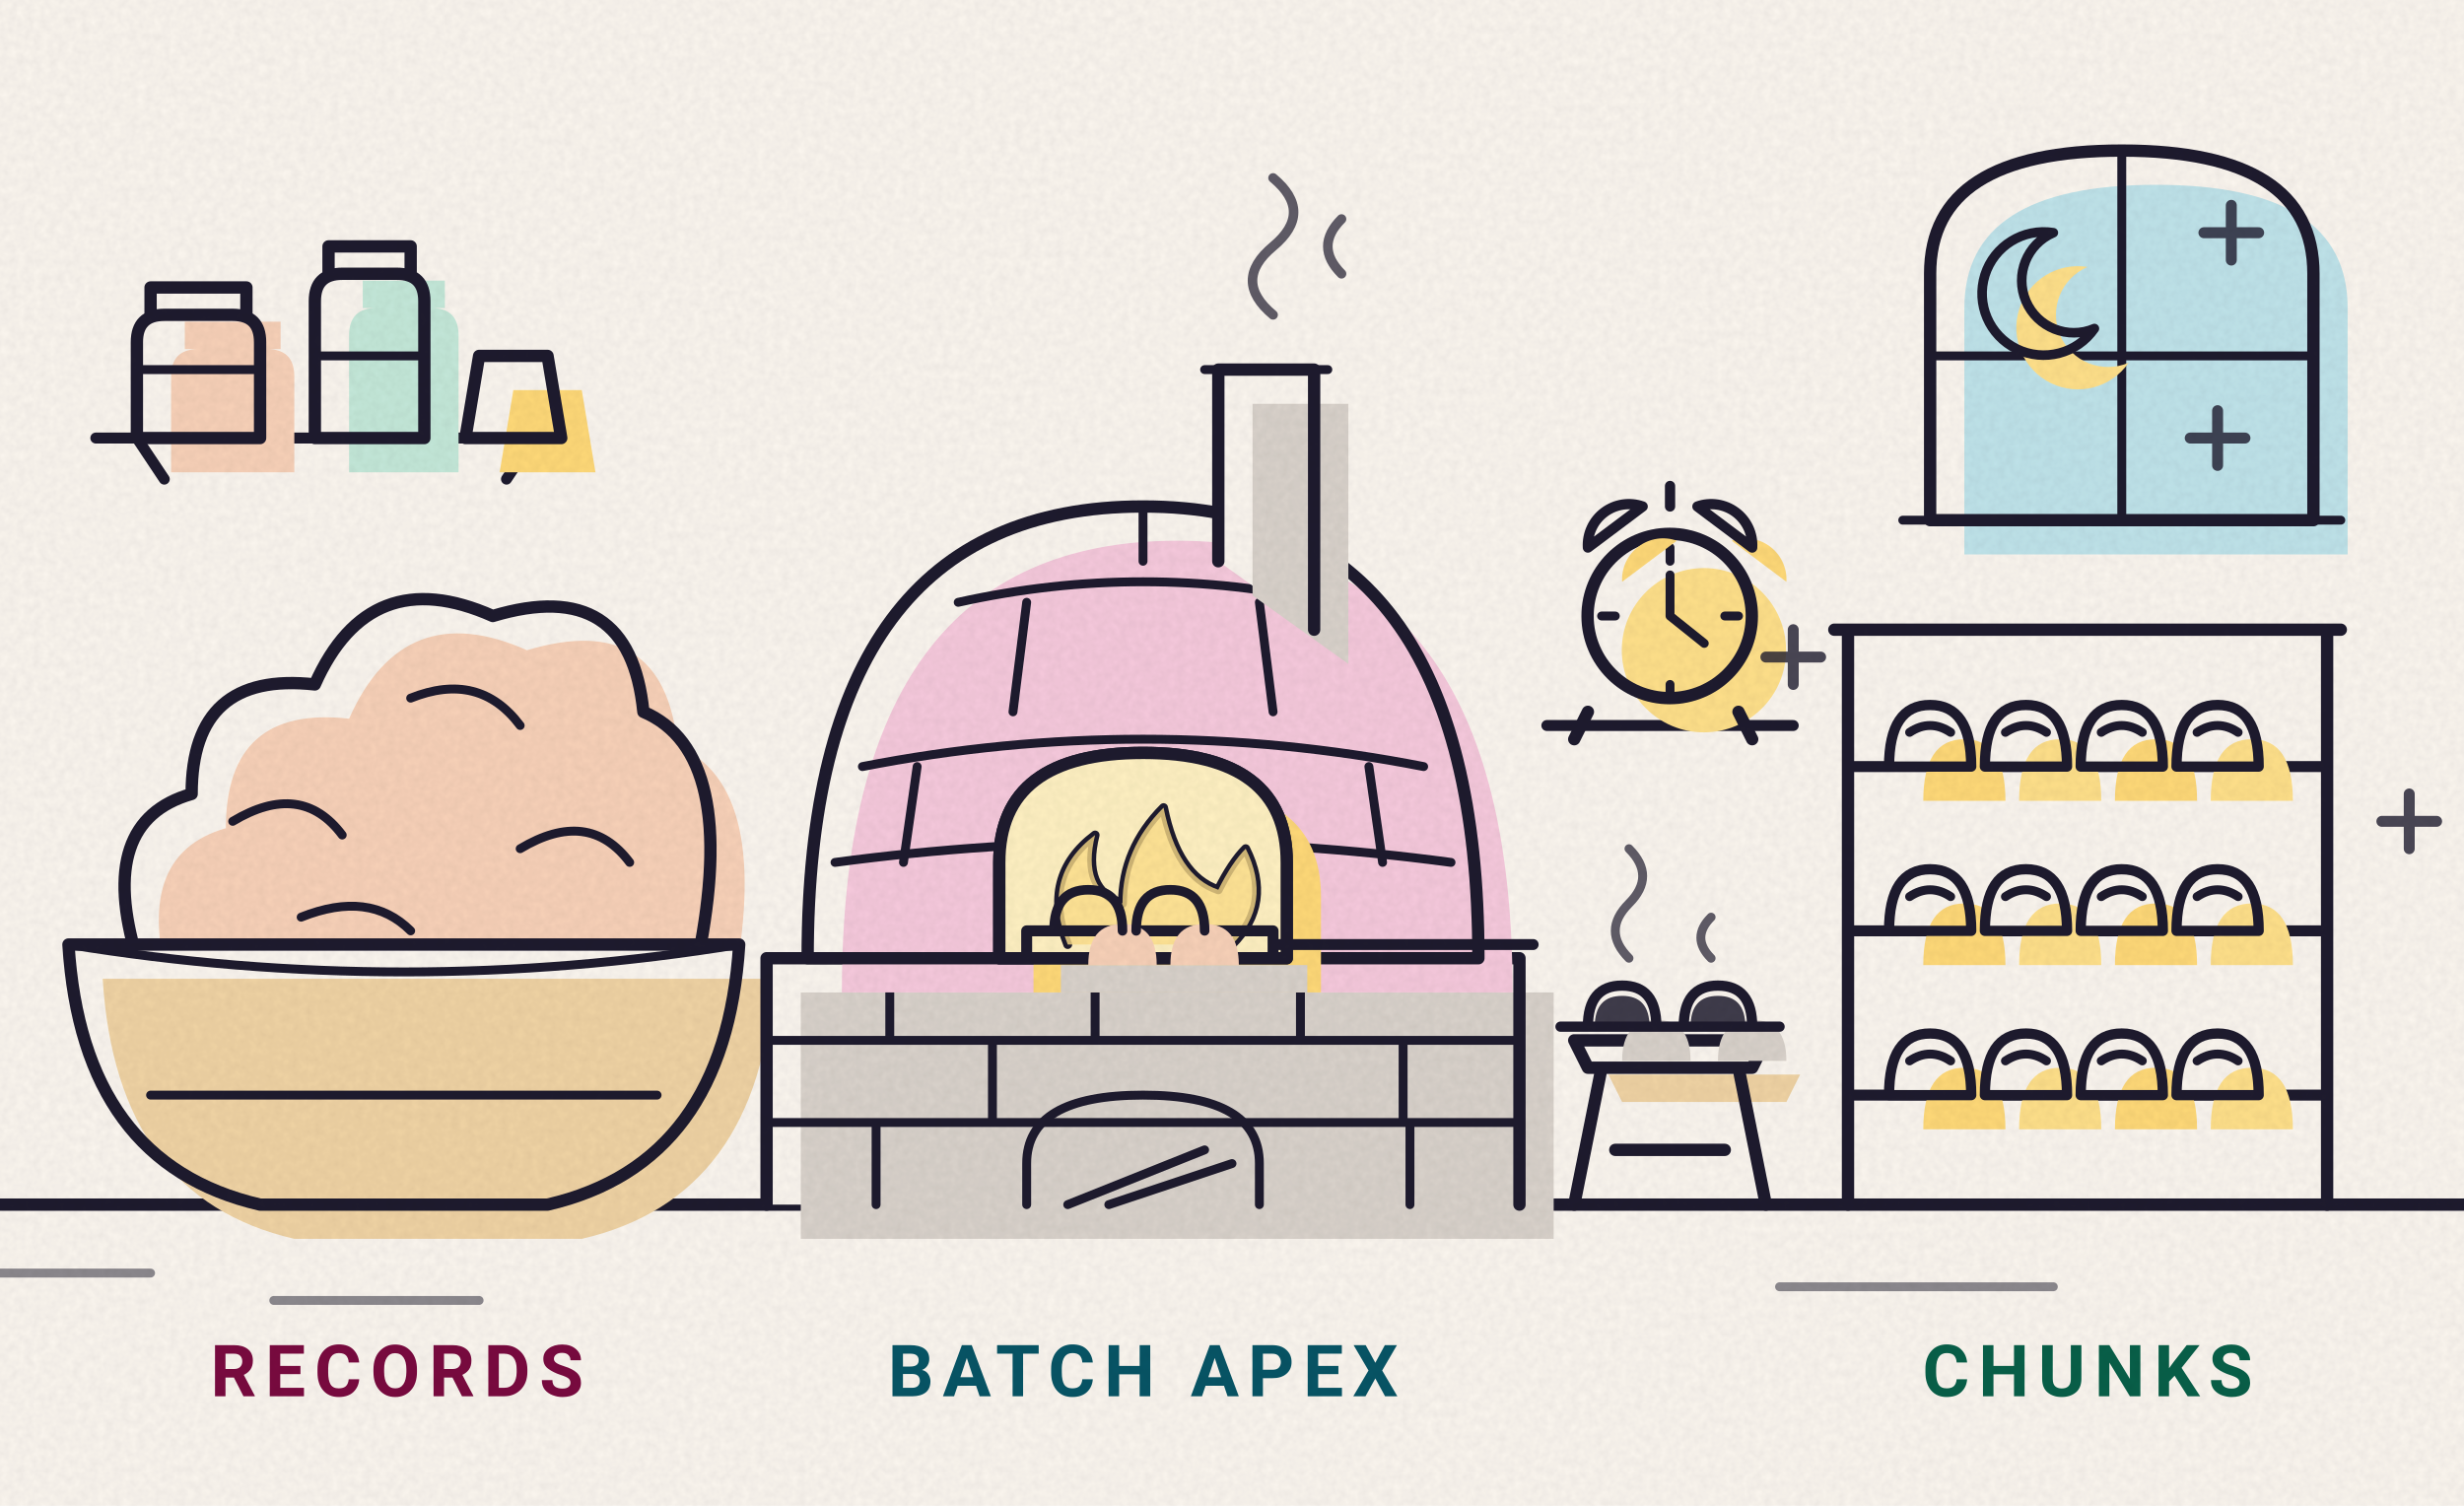
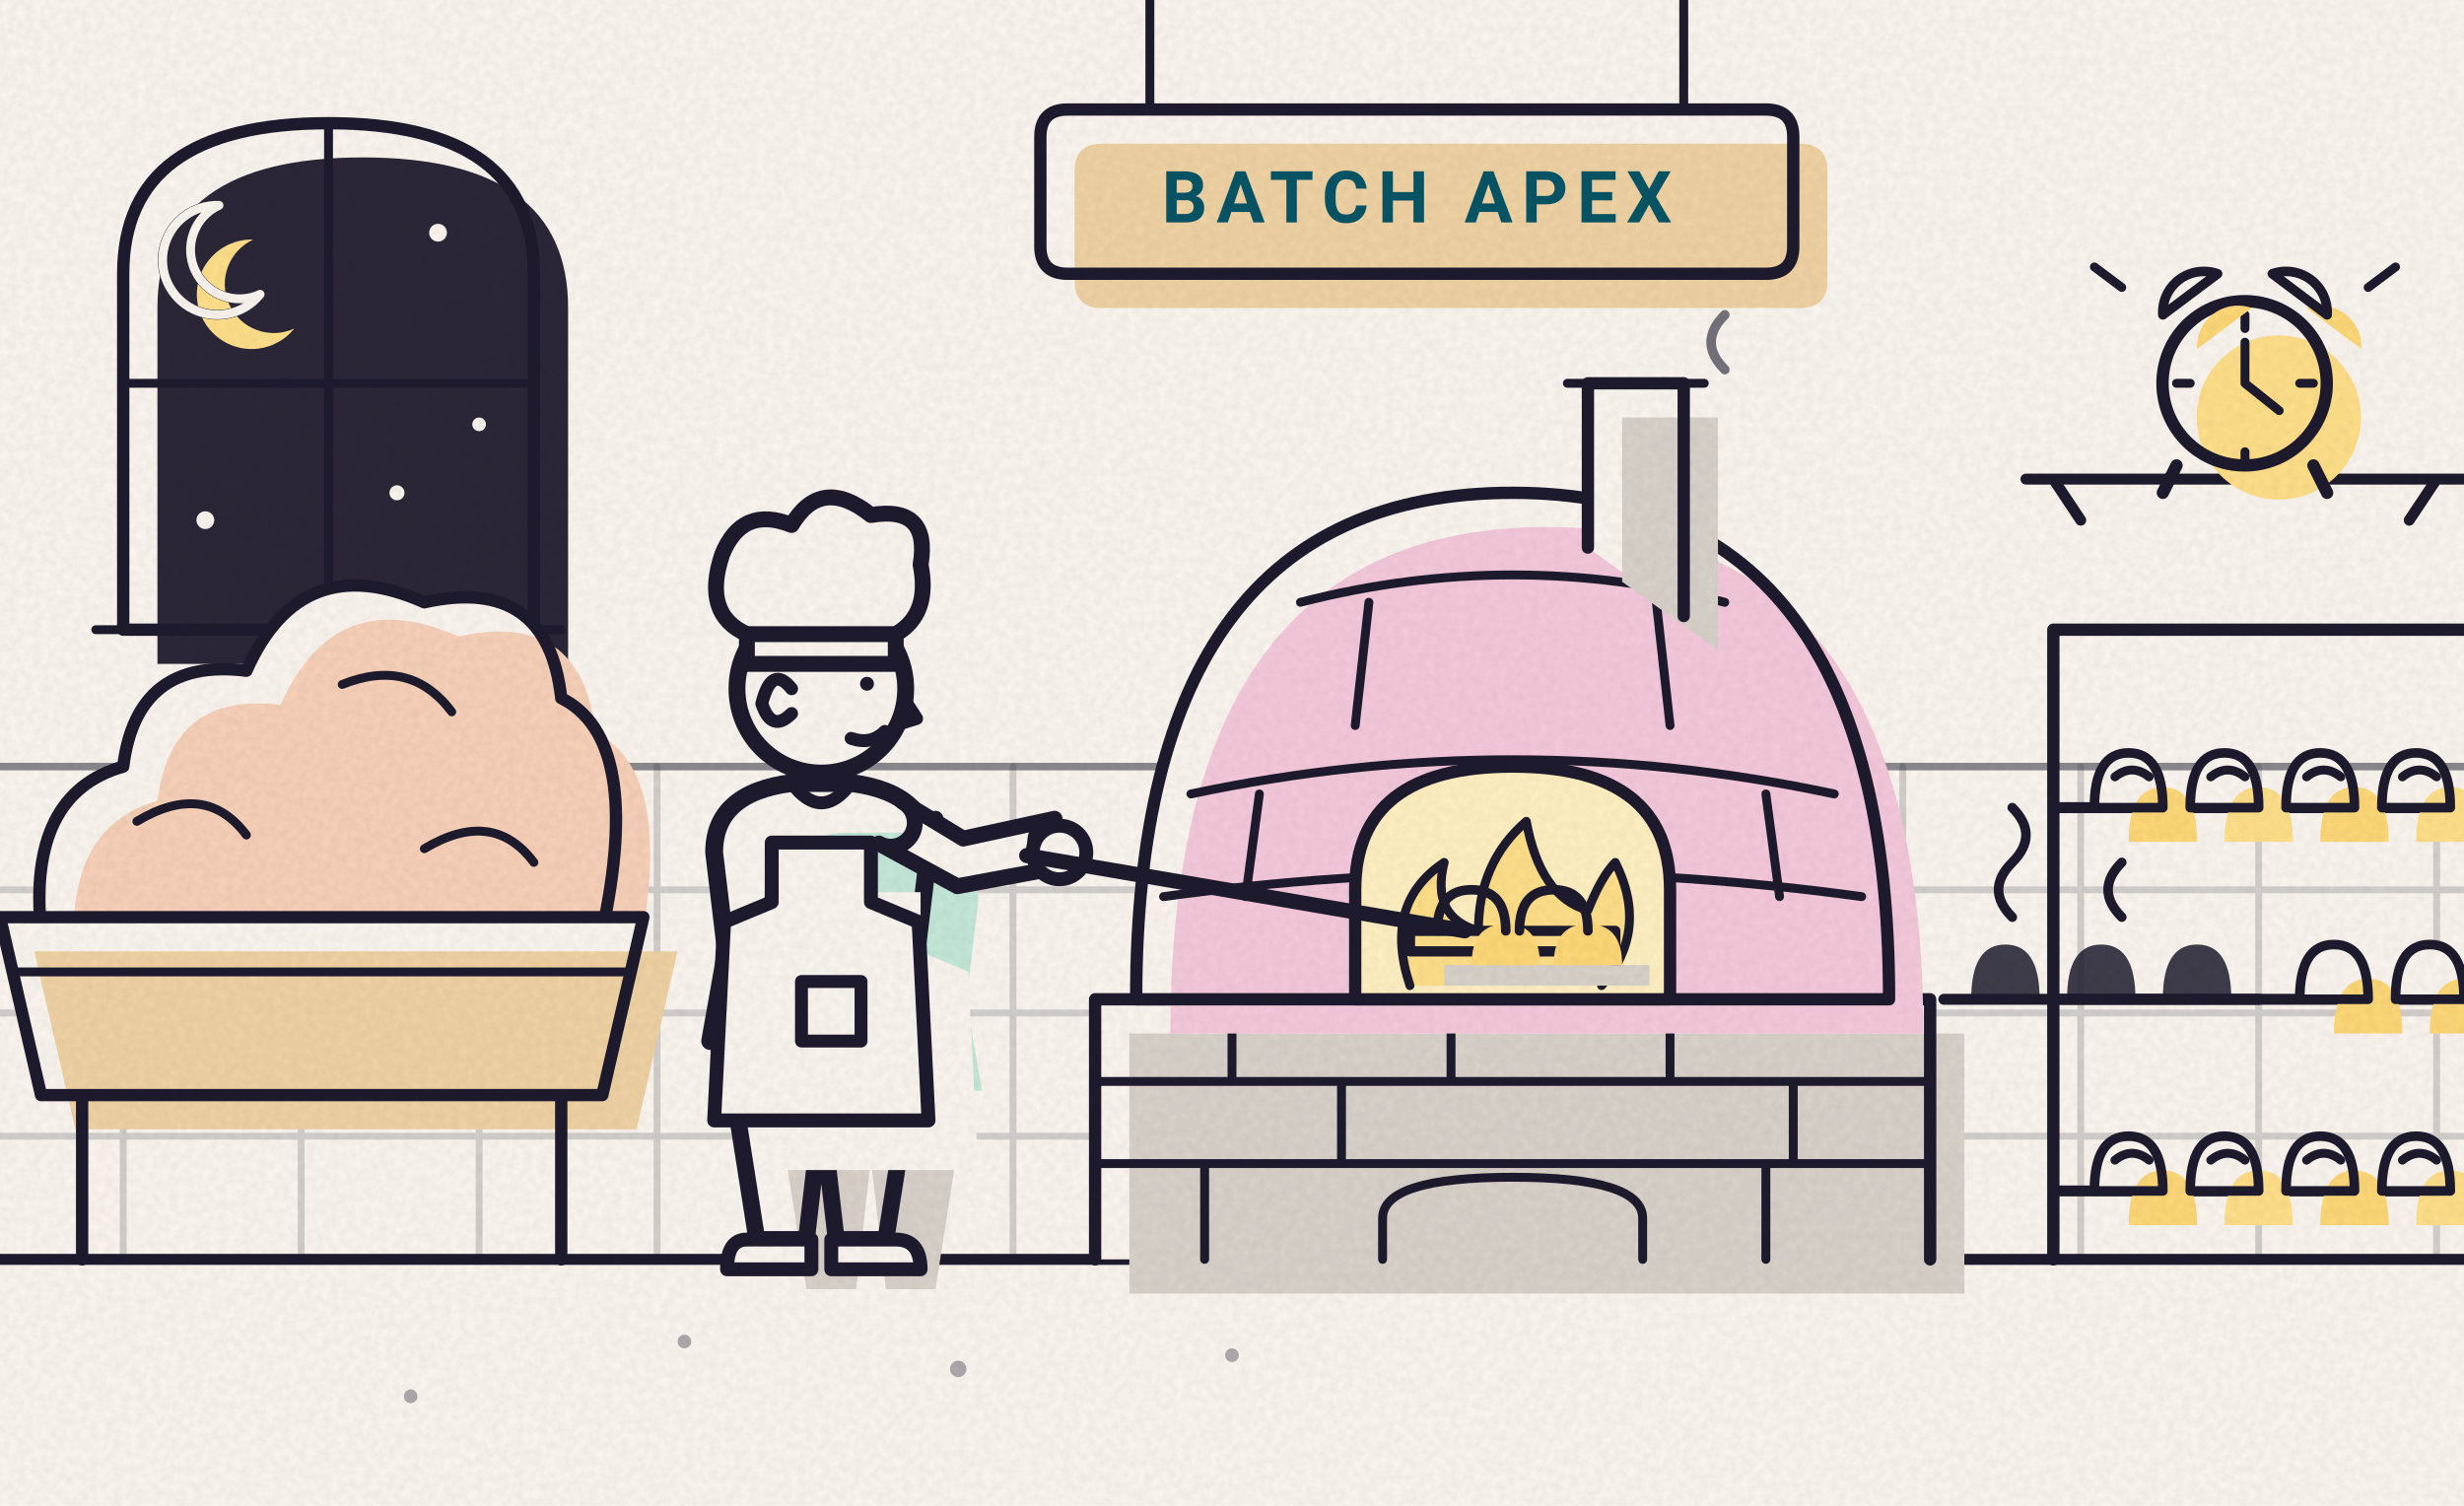
<svg xmlns="http://www.w3.org/2000/svg" xmlns:xlink="http://www.w3.org/1999/xlink" viewBox="0 0 360 220">
  <defs>
    <filter id="bk-grain" x="0" y="0" width="100%" height="100%">
      <feTurbulence type="fractalNoise" baseFrequency=".85" numOctaves="2" stitchTiles="stitch" />
      <feColorMatrix values="0 0 0 0 0  0 0 0 0 0  0 0 0 0 0  0 0 0 .06 0" />
    </filter>
    <g id="bk-s1">
-       <path d="M282 76 V40 Q282 22 310 22 Q338 22 338 40 V76Z" />
+       <path d="M18 92 V40 Q18 18 48 18 Q78 18 78 40 V92Z" />
    </g>
    <g id="bk-s2">
-       <path d="M300 34 A9 9 0 1 0 306 48 A7 7 0 1 1 300 34Z" />
+       <path d="M32 30 A8 8 0 1 0 38 43 A6.5 6.5 0 1 1 32 30Z" />
    </g>
    <g id="bk-s3">
-       <path d="M20 64 V50 Q20 46 24 46 H34 Q38 46 38 50 V64Z M22 46 V42 H36 V46" />
+       <path d="M156 16 H258 Q262 16 262 20 V36 Q262 40 258 40 H156 Q152 40 152 36 V20 Q152 16 156 16Z" />
    </g>
    <g id="bk-s4">
-       <path d="M46 64 V44 Q46 40 50 40 H58 Q62 40 62 44 V64Z M48 40 V36 H60 V40" />
+       <path d="M160 184 V146 H282 V184" />
    </g>
    <g id="bk-s5">
-       <path d="M68 64 L70 52 H80 L82 64Z" />
+       <path d="M166 146 Q166 72 221 72 Q276 72 276 146Z" />
    </g>
    <g id="bk-s6">
-       <path d="M20 140 Q14 120 28 116 Q28 98 46 100 Q54 82 72 90 Q92 84 94 104 Q108 110 102 140Z" />
+       <path d="M232 80 V56 H246 V90" />
    </g>
    <g id="bk-s7">
-       <path d="M10 138 H108 Q106 170 80 176 H38 Q12 170 10 138Z" />
+       <path d="M6 136 Q4 116 18 112 Q20 96 36 98 Q44 80 62 88 Q80 84 82 102 Q94 108 88 136Z" />
    </g>
    <g id="bk-s8">
-       <path d="M112 176 V140 H222 V176" />
+       <path d="M0 134 H94 L88 160 H6Z M12 160 V184 M82 160 V184" />
    </g>
    <g id="bk-s9">
-       <path d="M118 140 Q118 74 167 74 Q216 74 216 140Z" />
+       <path d="M-6.2 -41.9 L1.7 -37.6 L12.5 -39.6 A2.4 2.4 0 0 1 11.5 -44.4 L2.3 -42.4 L-3.8 -46.1 A2.4 2.4 0 0 1 -6.2 -41.9Z" />
    </g>
    <g id="bk-s10">
-       <path d="M178 82 V54 H192 V92" />
+       <path d="M-9.8 -23 L-6.5 -2 H-1.5 L0 -15 L1.5 -2 H6.5 L9.8 -23Z" />
    </g>
    <g id="bk-s11">
-       <path d="M146 140 V126 Q146 110 167 110 Q188 110 188 126 V140Z" />
+       <path d="M-7.5 -2 H-1 V1 H-9.5 Q-9.5 -2 -7.5 -2Z M1 -2 H7.5 Q10 -2 10 1 H1Z" />
    </g>
    <g id="bk-s12">
-       <path d="M150 136 H186 V140 H150Z M186 138 H224" />
+       <path d="M-10.8 -41 Q-10.8 -47 -3 -48 H3 Q10.8 -47 10.8 -41 L9.6 -31 L11.2 -22 H-11.2 L-9.6 -31Z" />
    </g>
    <g id="bk-s13">
-       <path d="M154 136 Q154 130 159 130 Q164 130 164 136 M166 136 Q166 130 171 130 Q176 130 176 136" />
+       <path d="M-5 -42 H5 V-36 L9.8 -34 L10.8 -14 H-10.8 L-9.8 -34 L-5 -36Z" />
    </g>
    <g id="bk-s14">
-       <path d="M232 104 L230 108 M254 104 L256 108 M244 78 A12 12 0 1 1 243.9 78Z" />
+       <path d="M0 -66 A8.5 8.5 0 1 1 0 -49 A8.5 8.5 0 1 1 0 -66Z" />
    </g>
    <g id="bk-s15">
-       <path d="M232 80 A6 6 0 0 1 240 74 Z M256 80 A6 6 0 0 0 248 74 Z M244 74 V71" />
+       <path d="M-7.5 -63 Q-12 -65 -10 -71 Q-8 -76 -3 -74 Q0 -79 5 -75 Q11 -76 10 -70 Q11 -65 7.5 -63Z M-7.5 -63 H7.5 V-60 H-7.5Z" />
    </g>
    <g id="bk-s16">
-       <path d="M230 152 H258 L256 156 H232Z M234 156 L230 176 M254 156 L258 176 M236 168 H252" />
+       <path d="M5.8 -41.9 L13.7 -37.6 L24.5 -39.6 A2.4 2.4 0 0 1 23.5 -44.4 L14.3 -42.4 L8.2 -46.1 A2.4 2.4 0 0 1 5.8 -41.9Z" />
    </g>
    <g id="bk-s17">
-       <path d="M228 150 H260 M232 150 Q232 144 237 144 Q242 144 242 150 M246 150 Q246 144 251 144 Q256 144 256 150" />
+       <path d="M150 125 L214 136" />
    </g>
    <g id="bk-s18">
-       <path d="M270 176 V92 M340 176 V92 M268 92 H342" />
+       <path d="M206 136 H236 V139 H206Z" />
    </g>
    <g id="bk-s19">
-       <path d="M276 112 Q276 103 282 103 Q288 103 288 112Z" />
+       <path d="M210 136 Q210 130 215 130 Q220 130 220 136 M222 136 Q222 130 227 130 Q232 130 232 136" />
    </g>
    <g id="bk-s20">
-       <path d="M290 112 Q290 103 296 103 Q302 103 302 112Z" />
+       <path d="M318 68 L316 72 M338 68 L340 72 M328 44 A12 12 0 1 1 327.9 44Z" />
    </g>
    <g id="bk-s21">
-       <path d="M304 112 Q304 103 310 103 Q316 103 316 112Z" />
+       <path d="M316 46 A6 6 0 0 1 324 40Z M340 46 A6 6 0 0 0 332 40Z" />
    </g>
    <g id="bk-s22">
-       <path d="M318 112 Q318 103 324 103 Q330 103 330 112Z" />
+       <path d="M300 184 V92 M300 92 H366" />
    </g>
    <g id="bk-s23">
-       <path d="M276 136 Q276 127 282 127 Q288 127 288 136Z" />
+       <path d="M306 118 Q306 110 311 110 Q316 110 316 118Z" />
    </g>
    <g id="bk-s24">
-       <path d="M290 136 Q290 127 296 127 Q302 127 302 136Z" />
+       <path d="M320 118 Q320 110 325 110 Q330 110 330 118Z" />
    </g>
    <g id="bk-s25">
-       <path d="M304 136 Q304 127 310 127 Q316 127 316 136Z" />
+       <path d="M334 118 Q334 110 339 110 Q344 110 344 118Z" />
    </g>
    <g id="bk-s26">
-       <path d="M318 136 Q318 127 324 127 Q330 127 330 136Z" />
+       <path d="M348 118 Q348 110 353 110 Q358 110 358 118Z" />
    </g>
    <g id="bk-s27">
-       <path d="M276 160 Q276 151 282 151 Q288 151 288 160Z" />
+       <path d="M284 146 H330" />
    </g>
    <g id="bk-s28">
-       <path d="M290 160 Q290 151 296 151 Q302 151 302 160Z" />
+       <path d="M336 146 Q336 138 341 138 Q346 138 346 146Z" />
    </g>
    <g id="bk-s29">
-       <path d="M304 160 Q304 151 310 151 Q316 151 316 160Z" />
+       <path d="M350 146 Q350 138 355 138 Q360 138 360 146Z" />
    </g>
    <g id="bk-s30">
-       <path d="M318 160 Q318 151 324 151 Q330 151 330 160Z" />
+       <path d="M306 174 Q306 166 311 166 Q316 166 316 174Z" />
+     </g>
+     <g id="bk-s31">
+       <path d="M320 174 Q320 166 325 166 Q330 166 330 174Z" />
+     </g>
+     <g id="bk-s32">
+       <path d="M334 174 Q334 166 339 166 Q344 166 344 174Z" />
+     </g>
+     <g id="bk-s33">
+       <path d="M348 174 Q348 166 353 166 Q358 166 358 174Z" />
    </g>
  </defs>
  <rect width="360" height="220" fill="#FBF6EF" />
-   <use xlink:href="#bk-s1" fill="#FBF6EF" />
-   <use xlink:href="#bk-s1" transform="translate(5 5)" fill="#BFE3EA" />
-   <g fill="none" stroke="#1E1B2E" stroke-linejoin="round" stroke-linecap="round" stroke-width="1.8">
-     <use xlink:href="#bk-s1" />
-     <g stroke-width="1.3">
-       <path d="M310 22 V76 M282 52 H338 M278 76 H342" />
-     </g>
-   </g>
-   <use xlink:href="#bk-s2" transform="translate(5 5)" fill="#FFE08A" />
-   <g fill="none" stroke="#1E1B2E" stroke-linejoin="round" stroke-linecap="round" stroke-width="1.4">
-     <use xlink:href="#bk-s2" />
-   </g>
-   <path d="M326 30 v8 M322 34 h8 M324 60 v8 M320 64 h8" fill="none" stroke="#1E1B2E" stroke-linejoin="round" stroke-linecap="round" stroke-width="1.6" opacity=".8" />
-   <path d="M14 64 H84 M20 64 l4 6 M78 64 l-4 6" fill="none" stroke="#1E1B2E" stroke-linejoin="round" stroke-linecap="round" stroke-width="1.6" />
-   <use xlink:href="#bk-s3" fill="#FBF6EF" />
-   <use xlink:href="#bk-s3" transform="translate(5 5)" fill="#F8D1B8" />
-   <g fill="none" stroke="#1E1B2E" stroke-linejoin="round" stroke-linecap="round" stroke-width="1.8">
-     <use xlink:href="#bk-s3" />
-     <g stroke-width="1.3">
-       <path d="M20 54 H38" />
-     </g>
-   </g>
-   <use xlink:href="#bk-s4" fill="#FBF6EF" />
-   <use xlink:href="#bk-s4" transform="translate(5 5)" fill="#C4E8D9" />
-   <g fill="none" stroke="#1E1B2E" stroke-linejoin="round" stroke-linecap="round" stroke-width="1.8">
-     <use xlink:href="#bk-s4" />
-     <g stroke-width="1.3">
-       <path d="M46 52 H62" />
-     </g>
-   </g>
-   <use xlink:href="#bk-s5" fill="#FBF6EF" />
-   <use xlink:href="#bk-s5" transform="translate(5 5)" fill="#FFD978" />
-   <g fill="none" stroke="#1E1B2E" stroke-linejoin="round" stroke-linecap="round" stroke-width="1.8">
-     <use xlink:href="#bk-s5" />
-   </g>
-   <path d="M0 176 H360" stroke="#1E1B2E" stroke-width="1.8" />
-   <path d="" fill="none" stroke="#1E1B2E" stroke-linejoin="round" stroke-linecap="round" stroke-width="1.4" />
-   <path d="M0 186 H22 M40 190 H70 M260 188 H300" fill="none" stroke="#1E1B2E" stroke-linejoin="round" stroke-linecap="round" stroke-width="1.3" opacity=".5" />
-   <use xlink:href="#bk-s6" fill="#FBF6EF" />
-   <use xlink:href="#bk-s6" transform="translate(5 5)" fill="#F8D1B8" />
-   <g fill="none" stroke="#1E1B2E" stroke-linejoin="round" stroke-linecap="round" stroke-width="1.8">
-     <use xlink:href="#bk-s6" />
-     <g stroke-width="1.3">
-       <path d="M34 120 Q44 114 50 122 M60 102 Q70 98 76 106 M76 124 Q86 118 92 126 M44 134 Q54 130 60 136" />
-     </g>
-   </g>
-   <use xlink:href="#bk-s7" fill="#FBF6EF" />
-   <use xlink:href="#bk-s7" transform="translate(5 5)" fill="#F0D3A4" />
-   <g fill="none" stroke="#1E1B2E" stroke-linejoin="round" stroke-linecap="round" stroke-width="1.8">
-     <use xlink:href="#bk-s7" />
-     <g stroke-width="1.3">
-       <path d="M10 138 Q59 146 108 138 M22 160 H96" />
-     </g>
-   </g>
-   <use xlink:href="#bk-s8" fill="#FBF6EF" />
-   <use xlink:href="#bk-s8" transform="translate(5 5)" fill="#D9D2CB" />
-   <g fill="none" stroke="#1E1B2E" stroke-linejoin="round" stroke-linecap="round" stroke-width="1.8">
-     <use xlink:href="#bk-s8" />
-     <g stroke-width="1.3">
-       <path d="M112 152 H222 M112 164 H222 M130 140 V152 M160 140 V152 M190 140 V152 M145 152 V164 M205 152 V164 M128 164 V176 M206 164 V176" />
-       <path d="M150 176 V170 Q150 160 167 160 Q184 160 184 170 V176" />
-       <path d="M156 176 L176 168 M162 176 L180 170" />
-     </g>
-   </g>
-   <use xlink:href="#bk-s9" fill="#FBF6EF" />
-   <use xlink:href="#bk-s9" transform="translate(5 5)" fill="#F6C9DC" />
-   <g fill="none" stroke="#1E1B2E" stroke-linejoin="round" stroke-linecap="round" stroke-width="1.8">
-     <use xlink:href="#bk-s9" />
-     <g stroke-width="1.3">
-       <path d="M126 112 Q167 104 208 112 M122 126 Q167 120 212 126 M140 88 Q167 82 194 88 M150 88 L148 104 M184 88 L186 104 M134 112 L132 126 M200 112 L202 126 M167 74 V82" />
-     </g>
-   </g>
-   <use xlink:href="#bk-s10" fill="#FBF6EF" />
-   <use xlink:href="#bk-s10" transform="translate(5 5)" fill="#D9D2CB" />
-   <g fill="none" stroke="#1E1B2E" stroke-linejoin="round" stroke-linecap="round" stroke-width="1.8">
-     <use xlink:href="#bk-s10" />
-     <g stroke-width="1.3">
-       <path d="M176 54 H194" />
-     </g>
-   </g>
-   <g fill="none" stroke="#1E1B2E" stroke-linejoin="round" stroke-linecap="round" stroke-width="1.4" opacity=".7">
-     <path d="M186 46 q-6 -5 0 -10 q6 -5 0 -10 M196 40 q-4 -4 0 -8" />
-   </g>
-   <use xlink:href="#bk-s11" fill="#FBF6EF" />
-   <use xlink:href="#bk-s11" transform="translate(5 5)" fill="#FFD978" />
-   <g fill="none" stroke="#1E1B2E" stroke-linejoin="round" stroke-linecap="round" stroke-width="1.8">
-     <use xlink:href="#bk-s11" />
-   </g>
-   <path d="M146 140 V126 Q146 110 167 110 Q188 110 188 126 V140Z" fill="#FFF1C2" />
-   <path d="M146 140 V126 Q146 110 167 110 Q188 110 188 126 V140Z" fill="none" stroke="#1E1B2E" stroke-linejoin="round" stroke-linecap="round" stroke-width="1.8" />
-   <path d="M156 138 Q152 128 160 122 Q158 130 164 132 Q164 124 170 118 Q172 128 178 130 Q180 126 182 124 Q186 132 180 138" fill="none" stroke="#1E1B2E" stroke-linejoin="round" stroke-linecap="round" stroke-width="1.3" />
-   <path d="M156 138 Q152 128 160 122 Q158 130 164 132 Q164 124 170 118 Q172 128 178 130 Q180 126 182 124 Q186 132 180 138Z" fill="#FFE08A" opacity=".8" />
-   <use xlink:href="#bk-s12" transform="translate(5 5)" fill="#D9D2CB" />
-   <g fill="none" stroke="#1E1B2E" stroke-linejoin="round" stroke-linecap="round" stroke-width="1.6">
-     <use xlink:href="#bk-s12" />
-   </g>
-   <use xlink:href="#bk-s13" transform="translate(5 5)" fill="#F8D1B8" />
-   <g fill="none" stroke="#1E1B2E" stroke-linejoin="round" stroke-linecap="round" stroke-width="1.4">
-     <use xlink:href="#bk-s13" />
-   </g>
-   <path d="M226 106 H262" fill="none" stroke="#1E1B2E" stroke-linejoin="round" stroke-linecap="round" stroke-width="1.6" />
-   <use xlink:href="#bk-s14" fill="#FBF6EF" />
-   <use xlink:href="#bk-s14" transform="translate(5 5)" fill="#FFE08A" />
-   <g fill="none" stroke="#1E1B2E" stroke-linejoin="round" stroke-linecap="round" stroke-width="1.8">
-     <use xlink:href="#bk-s14" />
-     <g stroke-width="1.3">
-       <path d="M244 84 V90 L249 94" />
-       <path d="M244 80 v2 M244 100 v2 M234 90 h2 M252 90 h2" />
-     </g>
-   </g>
-   <use xlink:href="#bk-s15" fill="#FBF6EF" />
-   <use xlink:href="#bk-s15" transform="translate(5 5)" fill="#FFD978" />
-   <g fill="none" stroke="#1E1B2E" stroke-linejoin="round" stroke-linecap="round" stroke-width="1.5">
-     <use xlink:href="#bk-s15" />
-   </g>
-   <use xlink:href="#bk-s16" fill="#FBF6EF" />
-   <use xlink:href="#bk-s16" transform="translate(5 5)" fill="#F0D3A4" />
-   <g fill="none" stroke="#1E1B2E" stroke-linejoin="round" stroke-linecap="round" stroke-width="1.8">
-     <use xlink:href="#bk-s16" />
-   </g>
-   <use xlink:href="#bk-s17" transform="translate(5 5)" fill="#D9D2CB" />
-   <g fill="none" stroke="#1E1B2E" stroke-linejoin="round" stroke-linecap="round" stroke-width="1.5">
-     <use xlink:href="#bk-s17" />
-   </g>
-   <g fill="#1E1B2E" opacity=".85">
-     <path d="M233 150 Q233 145.5 237 145.5 Q241 145.5 241 150Z M247 150 Q247 145.5 251 145.5 Q255 145.5 255 150Z" />
-   </g>
-   <g fill="none" stroke="#1E1B2E" stroke-linejoin="round" stroke-linecap="round" stroke-width="1.3" opacity=".7">
-     <path d="M238 140 q-4 -4 0 -8 q4 -4 0 -8 M250 140 q-3 -3 0 -6" />
-   </g>
-   <g fill="none" stroke="#1E1B2E" stroke-linejoin="round" stroke-linecap="round" stroke-width="1.8">
-     <use xlink:href="#bk-s18" />
-     <g stroke-width="1.3">
-       <circle cx="272" cy="176" r="0" />
-     </g>
-   </g>
-   <path d="M270 112 H340" fill="none" stroke="#1E1B2E" stroke-linejoin="round" stroke-linecap="round" stroke-width="1.6" />
-   <use xlink:href="#bk-s19" fill="#FBF6EF" />
-   <use xlink:href="#bk-s19" transform="translate(5 5)" fill="#FFD978" />
-   <g fill="none" stroke="#1E1B2E" stroke-linejoin="round" stroke-linecap="round" stroke-width="1.5">
-     <use xlink:href="#bk-s19" />
-     <g stroke-width="1.3">
-       <path d="M279 107 q3 -2 6 0" />
-     </g>
-   </g>
-   <use xlink:href="#bk-s20" fill="#FBF6EF" />
-   <use xlink:href="#bk-s20" transform="translate(5 5)" fill="#FFE08A" />
-   <g fill="none" stroke="#1E1B2E" stroke-linejoin="round" stroke-linecap="round" stroke-width="1.5">
-     <use xlink:href="#bk-s20" />
-     <g stroke-width="1.3">
-       <path d="M293 107 q3 -2 6 0" />
-     </g>
-   </g>
-   <use xlink:href="#bk-s21" fill="#FBF6EF" />
-   <use xlink:href="#bk-s21" transform="translate(5 5)" fill="#FFD978" />
-   <g fill="none" stroke="#1E1B2E" stroke-linejoin="round" stroke-linecap="round" stroke-width="1.5">
-     <use xlink:href="#bk-s21" />
-     <g stroke-width="1.3">
-       <path d="M307 107 q3 -2 6 0" />
-     </g>
-   </g>
-   <use xlink:href="#bk-s22" fill="#FBF6EF" />
-   <use xlink:href="#bk-s22" transform="translate(5 5)" fill="#FFE08A" />
-   <g fill="none" stroke="#1E1B2E" stroke-linejoin="round" stroke-linecap="round" stroke-width="1.5">
-     <use xlink:href="#bk-s22" />
-     <g stroke-width="1.3">
-       <path d="M321 107 q3 -2 6 0" />
-     </g>
-   </g>
-   <path d="M270 136 H340" fill="none" stroke="#1E1B2E" stroke-linejoin="round" stroke-linecap="round" stroke-width="1.6" />
-   <use xlink:href="#bk-s23" fill="#FBF6EF" />
-   <use xlink:href="#bk-s23" transform="translate(5 5)" fill="#FFD978" />
-   <g fill="none" stroke="#1E1B2E" stroke-linejoin="round" stroke-linecap="round" stroke-width="1.5">
-     <use xlink:href="#bk-s23" />
-     <g stroke-width="1.3">
-       <path d="M279 131 q3 -2 6 0" />
-     </g>
-   </g>
-   <use xlink:href="#bk-s24" fill="#FBF6EF" />
-   <use xlink:href="#bk-s24" transform="translate(5 5)" fill="#FFE08A" />
-   <g fill="none" stroke="#1E1B2E" stroke-linejoin="round" stroke-linecap="round" stroke-width="1.5">
-     <use xlink:href="#bk-s24" />
-     <g stroke-width="1.3">
-       <path d="M293 131 q3 -2 6 0" />
-     </g>
-   </g>
-   <use xlink:href="#bk-s25" fill="#FBF6EF" />
-   <use xlink:href="#bk-s25" transform="translate(5 5)" fill="#FFD978" />
-   <g fill="none" stroke="#1E1B2E" stroke-linejoin="round" stroke-linecap="round" stroke-width="1.5">
-     <use xlink:href="#bk-s25" />
-     <g stroke-width="1.3">
-       <path d="M307 131 q3 -2 6 0" />
-     </g>
-   </g>
-   <use xlink:href="#bk-s26" fill="#FBF6EF" />
-   <use xlink:href="#bk-s26" transform="translate(5 5)" fill="#FFE08A" />
-   <g fill="none" stroke="#1E1B2E" stroke-linejoin="round" stroke-linecap="round" stroke-width="1.5">
-     <use xlink:href="#bk-s26" />
-     <g stroke-width="1.3">
-       <path d="M321 131 q3 -2 6 0" />
-     </g>
-   </g>
-   <path d="M270 160 H340" fill="none" stroke="#1E1B2E" stroke-linejoin="round" stroke-linecap="round" stroke-width="1.6" />
-   <use xlink:href="#bk-s27" fill="#FBF6EF" />
-   <use xlink:href="#bk-s27" transform="translate(5 5)" fill="#FFD978" />
-   <g fill="none" stroke="#1E1B2E" stroke-linejoin="round" stroke-linecap="round" stroke-width="1.5">
-     <use xlink:href="#bk-s27" />
-     <g stroke-width="1.3">
-       <path d="M279 155 q3 -2 6 0" />
-     </g>
-   </g>
-   <use xlink:href="#bk-s28" fill="#FBF6EF" />
-   <use xlink:href="#bk-s28" transform="translate(5 5)" fill="#FFE08A" />
-   <g fill="none" stroke="#1E1B2E" stroke-linejoin="round" stroke-linecap="round" stroke-width="1.5">
-     <use xlink:href="#bk-s28" />
-     <g stroke-width="1.3">
-       <path d="M293 155 q3 -2 6 0" />
-     </g>
-   </g>
-   <use xlink:href="#bk-s29" fill="#FBF6EF" />
-   <use xlink:href="#bk-s29" transform="translate(5 5)" fill="#FFD978" />
-   <g fill="none" stroke="#1E1B2E" stroke-linejoin="round" stroke-linecap="round" stroke-width="1.5">
-     <use xlink:href="#bk-s29" />
-     <g stroke-width="1.3">
-       <path d="M307 155 q3 -2 6 0" />
-     </g>
-   </g>
-   <use xlink:href="#bk-s30" fill="#FBF6EF" />
-   <use xlink:href="#bk-s30" transform="translate(5 5)" fill="#FFE08A" />
-   <g fill="none" stroke="#1E1B2E" stroke-linejoin="round" stroke-linecap="round" stroke-width="1.5">
-     <use xlink:href="#bk-s30" />
-     <g stroke-width="1.3">
-       <path d="M321 155 q3 -2 6 0" />
-     </g>
-   </g>
-   <path d="M352 116 v8 M348 120 h8 M262 92 v8 M258 96 h8" fill="none" stroke="#1E1B2E" stroke-linejoin="round" stroke-linecap="round" stroke-width="1.6" opacity=".8" />
-   <g font-family="system-ui,-apple-system,Segoe UI,Roboto,sans-serif" font-size="10.5" font-weight="700" letter-spacing="1.3" text-anchor="middle">
-     <text x="58" y="204" fill="#7A0A40">RECORDS</text>
-     <text x="167" y="204" fill="#075566">BATCH APEX</text>
-     <text x="305" y="204" fill="#086049">CHUNKS</text>
+   <g stroke-linejoin="round" stroke-linecap="round">
+     <path d="M0 184 H360" fill="none" stroke="#1E1B2E" stroke-width="1.6" />
+     <path d="M0 112 H360" fill="none" stroke="#1E1B2E" stroke-width="1.1" opacity=".5" />
+     <path d="M18 112 V184 M44 112 V184 M70 112 V184 M96 112 V184 M122 112 V184 M148 112 V184 M174 112 V184 M200 112 V184 M226 112 V184 M252 112 V184 M278 112 V184 M304 112 V184 M330 112 V184 M356 112 V184 M0 130 H360 M0 148 H360 M0 166 H360" fill="none" stroke="#1E1B2E" stroke-width="1" opacity=".18" />
+     <use xlink:href="#bk-s1" fill="#FBF6EF" />
+     <use xlink:href="#bk-s1" transform="translate(5 5)" fill="#2B2738" />
+     <g fill="none" stroke="#1E1B2E" stroke-width="1.8">
+       <use xlink:href="#bk-s1" />
+       <g stroke-width="1.3">
+         <path d="M48 18 V92 M18 56 H78 M14 92 H82" />
+       </g>
+     </g>
+     <use xlink:href="#bk-s2" transform="translate(5 5)" fill="#FFE08A" />
+     <g fill="none" stroke="#1E1B2E" stroke-width="1.4">
+       <use xlink:href="#bk-s2" />
+     </g>
+     <g fill="#FBF6EF">
+       <circle cx="64" cy="34" r="1.3" />
+       <circle cx="58" cy="72" r="1.1" />
+       <circle cx="30" cy="76" r="1.3" />
+       <circle cx="70" cy="62" r="1" />
+     </g>
+     <path d="M32 30 A8 8 0 1 0 38 43 A6.5 6.5 0 1 1 32 30Z" fill="none" stroke="#FBF6EF" stroke-width="1.3" />
+     <path d="M168 0 V16 M246 0 V16" fill="none" stroke="#1E1B2E" stroke-width="1.3" />
+     <use xlink:href="#bk-s3" fill="#FBF6EF" />
+     <use xlink:href="#bk-s3" transform="translate(5 5)" fill="#F0D3A4" />
+     <g fill="none" stroke="#1E1B2E" stroke-width="1.8">
+       <use xlink:href="#bk-s3" />
+     </g>
+     <text x="207" y="32.5" text-anchor="middle" font-family="system-ui,-apple-system,Segoe UI,Roboto,sans-serif" font-size="10.5" font-weight="700" letter-spacing="1.3" fill="#075566">BATCH APEX</text>
+     <use xlink:href="#bk-s4" fill="#FBF6EF" />
+     <use xlink:href="#bk-s4" transform="translate(5 5)" fill="#D9D2CB" />
+     <g fill="none" stroke="#1E1B2E" stroke-width="1.8">
+       <use xlink:href="#bk-s4" />
+       <g stroke-width="1.3">
+         <path d="M160 158 H282 M160 170 H282 M180 146 V158 M212 146 V158 M244 146 V158 M196 158 V170 M262 158 V170 M176 170 V184 M258 170 V184" />
+         <path d="M202 184 V178 Q202 172 221 172 Q240 172 240 178 V184" />
+       </g>
+     </g>
+     <use xlink:href="#bk-s5" fill="#FBF6EF" />
+     <use xlink:href="#bk-s5" transform="translate(5 5)" fill="#F6C9DC" />
+     <g fill="none" stroke="#1E1B2E" stroke-width="1.8">
+       <use xlink:href="#bk-s5" />
+       <g stroke-width="1.3">
+         <path d="M174 116 Q221 106 268 116 M170 131 Q221 124 272 131 M190 88 Q221 80 252 88 M200 88 L198 106 M242 88 L244 106 M184 116 L182 131 M258 116 L260 131" />
+       </g>
+     </g>
+     <use xlink:href="#bk-s6" fill="#FBF6EF" />
+     <use xlink:href="#bk-s6" transform="translate(5 5)" fill="#D9D2CB" />
+     <g fill="none" stroke="#1E1B2E" stroke-width="1.8">
+       <use xlink:href="#bk-s6" />
+       <g stroke-width="1.3">
+         <path d="M229 56 H249" />
+       </g>
+     </g>
+     <g fill="none" stroke="#1E1B2E" stroke-width="1.4" opacity=".6">
+       <path d="M252 54 q-4 -4 0 -8" />
+     </g>
+     <path d="M198 146 V130 Q198 112 221 112 Q244 112 244 130 V146Z" fill="#FFF1C2" />
+     <path d="M206 144 Q202 132 211 126 Q209 134 216 136 Q216 126 223 120 Q225 131 232 133 Q234 128 236 126 Q241 136 234 144Z" fill="#FFE08A" />
+     <path d="M198 146 V130 Q198 112 221 112 Q244 112 244 130 V146Z" fill="none" stroke="#1E1B2E" stroke-width="1.8" />
+     <path d="M206 144 Q202 132 211 126 Q209 134 216 136 Q216 126 223 120 Q225 131 232 133 Q234 128 236 126 Q241 136 234 144" fill="none" stroke="#1E1B2E" stroke-width="1.3" />
+     <use xlink:href="#bk-s7" fill="#FBF6EF" />
+     <use xlink:href="#bk-s7" transform="translate(5 5)" fill="#F8D1B8" />
+     <g fill="none" stroke="#1E1B2E" stroke-width="1.8">
+       <use xlink:href="#bk-s7" />
+       <g stroke-width="1.3">
+         <path d="M20 120 Q30 114 36 122 M50 100 Q60 96 66 104 M62 124 Q72 118 78 126" />
+       </g>
+     </g>
+     <use xlink:href="#bk-s8" fill="#FBF6EF" />
+     <use xlink:href="#bk-s8" transform="translate(5 5)" fill="#F0D3A4" />
+     <g fill="none" stroke="#1E1B2E" stroke-width="1.8">
+       <use xlink:href="#bk-s8" />
+       <g stroke-width="1.3">
+         <path d="M2 142 H92" />
+       </g>
+     </g>
+     <g transform="translate(120 184) scale(1.45 1.45)">
+       <use xlink:href="#bk-s9" fill="#FBF6EF" />
+       <g fill="none" stroke="#1E1B2E" stroke-width="1.6">
+         <use xlink:href="#bk-s9" />
+       </g>
+       <circle cx="12.0" cy="-40.5" r="2.6" fill="#FBF6EF" stroke="#1E1B2E" stroke-width="1.4" />
+       <use xlink:href="#bk-s10" fill="#FBF6EF" />
+       <use xlink:href="#bk-s10" transform="translate(5 5)" fill="#D9D2CB" />
+       <g fill="none" stroke="#1E1B2E" stroke-width="1.7">
+         <use xlink:href="#bk-s10" />
+       </g>
+       <use xlink:href="#bk-s11" fill="#FBF6EF" />
+       <g fill="none" stroke="#1E1B2E" stroke-width="1.4">
+         <use xlink:href="#bk-s11" />
+       </g>
+       <use xlink:href="#bk-s12" fill="#FBF6EF" />
+       <use xlink:href="#bk-s12" transform="translate(5 5)" fill="#C4E8D9" />
+       <g fill="none" stroke="#1E1B2E" stroke-width="1.8">
+         <use xlink:href="#bk-s12" />
+         <g stroke-width="1.3">
+           <path d="M-3 -48 Q0 -44 3 -48" />
+         </g>
+       </g>
+       <use xlink:href="#bk-s13" fill="#FBF6EF" />
+       <use xlink:href="#bk-s13" transform="translate(5 5)" fill="#FBF6EF" />
+       <g fill="none" stroke="#1E1B2E" stroke-width="1.4">
+         <use xlink:href="#bk-s13" />
+         <g stroke-width="1.3">
+           <path d="M-2 -28 H4 V-22 H-2Z" />
+         </g>
+       </g>
+       <path d="M-2 -51 V-48 M2 -51 V-48" fill="none" stroke="#1E1B2E" stroke-width="1.5" />
+       <use xlink:href="#bk-s14" fill="#FBF6EF" />
+       <g fill="none" stroke="#1E1B2E" stroke-width="1.7">
+         <use xlink:href="#bk-s14" />
+         <g stroke-width="1.3">
+           <circle cx="4.6" cy="-58" r=".7" fill="#1E1B2E" stroke="none" />
+           <path d="M8.3 -56.5 L9.6 -54.5 L8 -54" />
+           <path d="M3 -52.5 Q5 -51.8 6.4 -53.2" />
+           <path d="M-3 -57.5 Q-5 -60 -6 -56 Q-5 -53 -3 -55" />
+         </g>
+       </g>
+       <use xlink:href="#bk-s15" fill="#FBF6EF" />
+       <g fill="none" stroke="#1E1B2E" stroke-width="1.6">
+         <use xlink:href="#bk-s15" />
+       </g>
+       <use xlink:href="#bk-s16" fill="#FBF6EF" />
+       <g fill="none" stroke="#1E1B2E" stroke-width="1.6">
+         <use xlink:href="#bk-s16" />
+       </g>
+       <circle cx="24.0" cy="-41.0" r="2.7" fill="#FBF6EF" stroke="#1E1B2E" stroke-width="1.4" />
+     </g>
+     <g fill="none" stroke="#1E1B2E" stroke-width="2.2">
+       <use xlink:href="#bk-s17" />
+     </g>
+     <use xlink:href="#bk-s18" transform="translate(5 5)" fill="#D9D2CB" />
+     <g fill="none" stroke="#1E1B2E" stroke-width="1.5">
+       <use xlink:href="#bk-s18" />
+     </g>
+     <use xlink:href="#bk-s19" transform="translate(5 5)" fill="#FFD978" />
+     <g fill="none" stroke="#1E1B2E" stroke-width="1.4">
+       <use xlink:href="#bk-s19" />
+     </g>
+     <path d="M296 70 H360 M300 70 l4 6 M356 70 l-4 6" fill="none" stroke="#1E1B2E" stroke-width="1.6" />
+     <use xlink:href="#bk-s20" fill="#FBF6EF" />
+     <use xlink:href="#bk-s20" transform="translate(5 5)" fill="#FFE08A" />
+     <g fill="none" stroke="#1E1B2E" stroke-width="1.8">
+       <use xlink:href="#bk-s20" />
+       <g stroke-width="1.3">
+         <path d="M328 50 V56 L333 60 M328 46 v2 M328 66 v2 M318 56 h2 M336 56 h2" />
+       </g>
+     </g>
+     <use xlink:href="#bk-s21" fill="#FBF6EF" />
+     <use xlink:href="#bk-s21" transform="translate(5 5)" fill="#FFD978" />
+     <g fill="none" stroke="#1E1B2E" stroke-width="1.4">
+       <use xlink:href="#bk-s21" />
+     </g>
+     <path d="M310 42 l-4 -3 M346 42 l4 -3" fill="none" stroke="#1E1B2E" stroke-width="1.3" />
+     <g fill="none" stroke="#1E1B2E" stroke-width="1.8">
+       <use xlink:href="#bk-s22" />
+     </g>
+     <path d="M300 118 H366" fill="none" stroke="#1E1B2E" stroke-width="1.6" />
+     <use xlink:href="#bk-s23" fill="#FBF6EF" />
+     <use xlink:href="#bk-s23" transform="translate(5 5)" fill="#FFD978" />
+     <g fill="none" stroke="#1E1B2E" stroke-width="1.4">
+       <use xlink:href="#bk-s23" />
+       <g stroke-width="1.3">
+         <path d="M309 113.5 q2.5 -2 5 0" />
+       </g>
+     </g>
+     <use xlink:href="#bk-s24" fill="#FBF6EF" />
+     <use xlink:href="#bk-s24" transform="translate(5 5)" fill="#FFE08A" />
+     <g fill="none" stroke="#1E1B2E" stroke-width="1.4">
+       <use xlink:href="#bk-s24" />
+       <g stroke-width="1.3">
+         <path d="M323 113.5 q2.5 -2 5 0" />
+       </g>
+     </g>
+     <use xlink:href="#bk-s25" fill="#FBF6EF" />
+     <use xlink:href="#bk-s25" transform="translate(5 5)" fill="#FFD978" />
+     <g fill="none" stroke="#1E1B2E" stroke-width="1.4">
+       <use xlink:href="#bk-s25" />
+       <g stroke-width="1.3">
+         <path d="M337 113.5 q2.5 -2 5 0" />
+       </g>
+     </g>
+     <use xlink:href="#bk-s26" fill="#FBF6EF" />
+     <use xlink:href="#bk-s26" transform="translate(5 5)" fill="#FFE08A" />
+     <g fill="none" stroke="#1E1B2E" stroke-width="1.4">
+       <use xlink:href="#bk-s26" />
+       <g stroke-width="1.3">
+         <path d="M351 113.5 q2.5 -2 5 0" />
+       </g>
+     </g>
+     <path d="M300 146 H366" fill="none" stroke="#1E1B2E" stroke-width="1.6" />
+     <g fill="none" stroke="#1E1B2E" stroke-width="1.6">
+       <use xlink:href="#bk-s27" />
+     </g>
+     <path d="M288 146 Q288 138 293 138 Q298 138 298 146Z" fill="#1E1B2E" opacity=".85" />
+     <path d="M302 146 Q302 138 307 138 Q312 138 312 146Z" fill="#1E1B2E" opacity=".85" />
+     <path d="M316 146 Q316 138 321 138 Q326 138 326 146Z" fill="#1E1B2E" opacity=".85" />
+     <path d="M294 134 q-4 -4 0 -8 q4 -4 0 -8 M310 134 q-4 -4 0 -8" fill="none" stroke="#1E1B2E" stroke-width="1.4" />
+     <use xlink:href="#bk-s28" fill="#FBF6EF" />
+     <use xlink:href="#bk-s28" transform="translate(5 5)" fill="#FFD978" />
+     <g fill="none" stroke="#1E1B2E" stroke-width="1.4">
+       <use xlink:href="#bk-s28" />
+     </g>
+     <use xlink:href="#bk-s29" fill="#FBF6EF" />
+     <use xlink:href="#bk-s29" transform="translate(5 5)" fill="#FFD978" />
+     <g fill="none" stroke="#1E1B2E" stroke-width="1.4">
+       <use xlink:href="#bk-s29" />
+     </g>
+     <path d="M300 174 H366" fill="none" stroke="#1E1B2E" stroke-width="1.6" />
+     <use xlink:href="#bk-s30" fill="#FBF6EF" />
+     <use xlink:href="#bk-s30" transform="translate(5 5)" fill="#FFD978" />
+     <g fill="none" stroke="#1E1B2E" stroke-width="1.4">
+       <use xlink:href="#bk-s30" />
+       <g stroke-width="1.3">
+         <path d="M309 169.5 q2.5 -2 5 0" />
+       </g>
+     </g>
+     <use xlink:href="#bk-s31" fill="#FBF6EF" />
+     <use xlink:href="#bk-s31" transform="translate(5 5)" fill="#FFE08A" />
+     <g fill="none" stroke="#1E1B2E" stroke-width="1.4">
+       <use xlink:href="#bk-s31" />
+       <g stroke-width="1.3">
+         <path d="M323 169.5 q2.5 -2 5 0" />
+       </g>
+     </g>
+     <use xlink:href="#bk-s32" fill="#FBF6EF" />
+     <use xlink:href="#bk-s32" transform="translate(5 5)" fill="#FFD978" />
+     <g fill="none" stroke="#1E1B2E" stroke-width="1.4">
+       <use xlink:href="#bk-s32" />
+       <g stroke-width="1.3">
+         <path d="M337 169.5 q2.5 -2 5 0" />
+       </g>
+     </g>
+     <use xlink:href="#bk-s33" fill="#FBF6EF" />
+     <use xlink:href="#bk-s33" transform="translate(5 5)" fill="#FFE08A" />
+     <g fill="none" stroke="#1E1B2E" stroke-width="1.4">
+       <use xlink:href="#bk-s33" />
+       <g stroke-width="1.3">
+         <path d="M351 169.5 q2.5 -2 5 0" />
+       </g>
+     </g>
+     <g fill="#1E1B2E" opacity=".35">
+       <circle cx="100" cy="196" r="1" />
+       <circle cx="140" cy="200" r="1.2" />
+       <circle cx="60" cy="204" r="1" />
+       <circle cx="180" cy="198" r="1" />
+     </g>
  </g>
  <rect width="360" height="220" filter="url(#bk-grain)" />
</svg>
